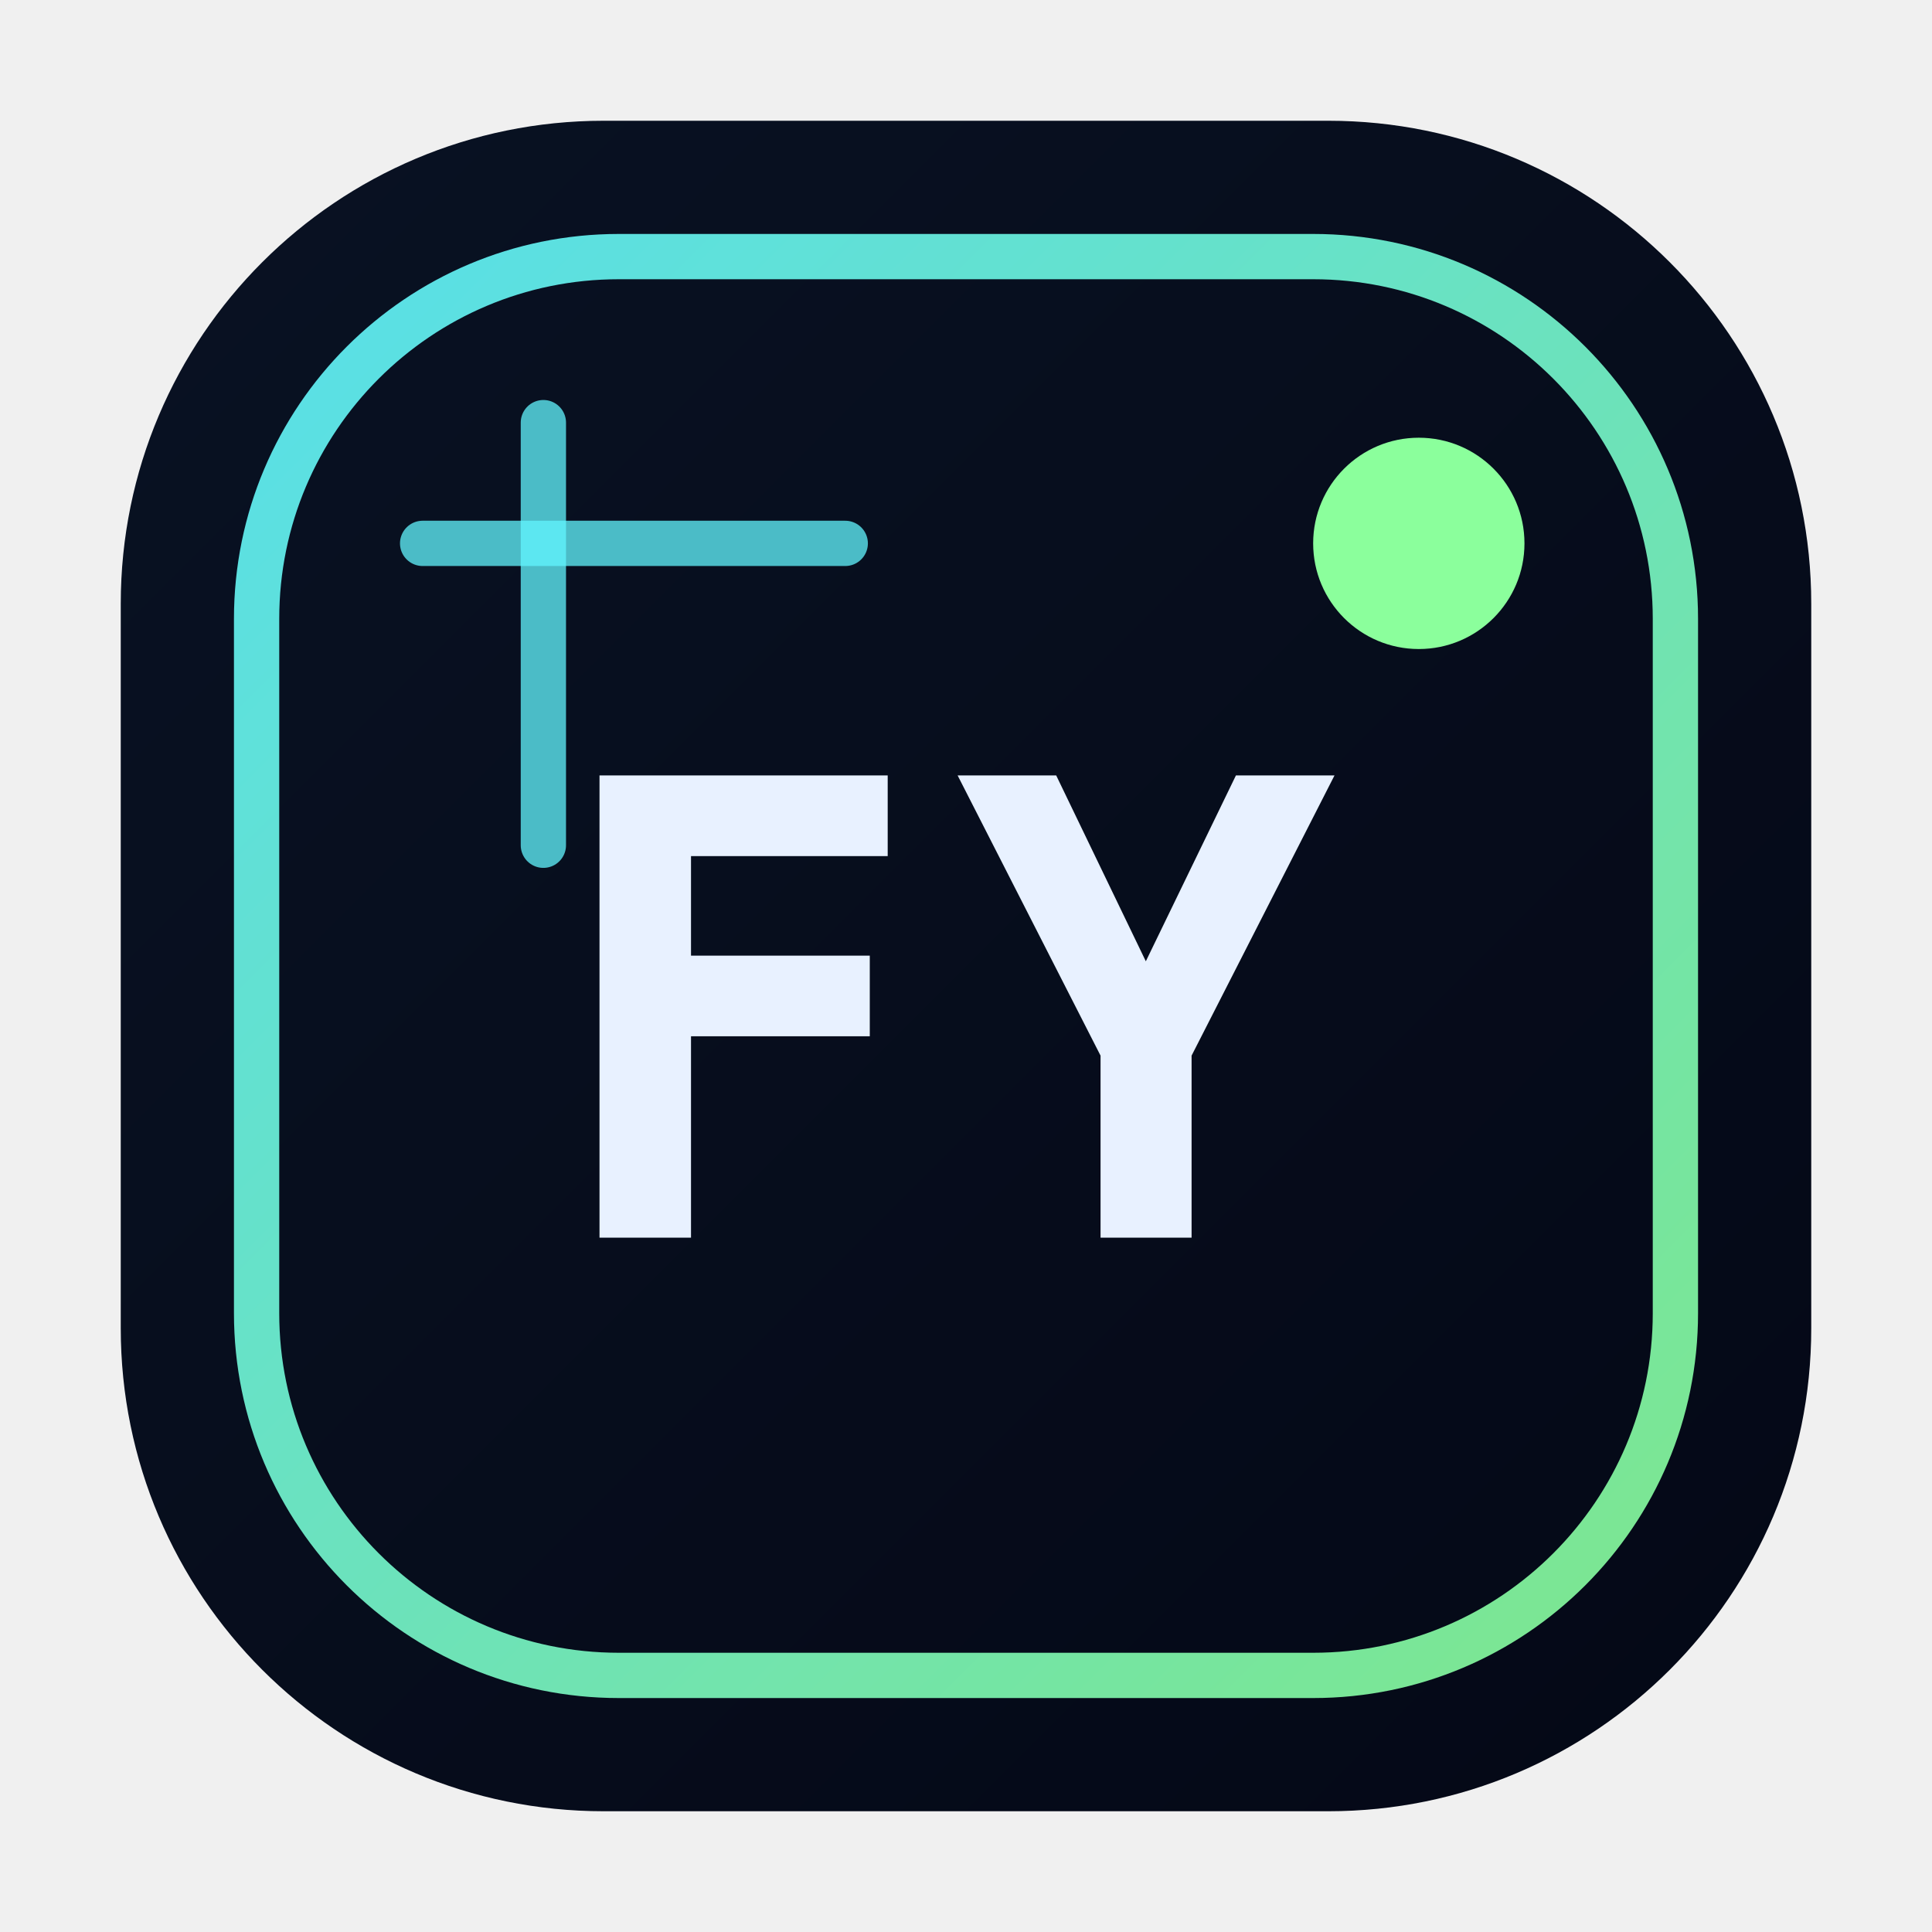
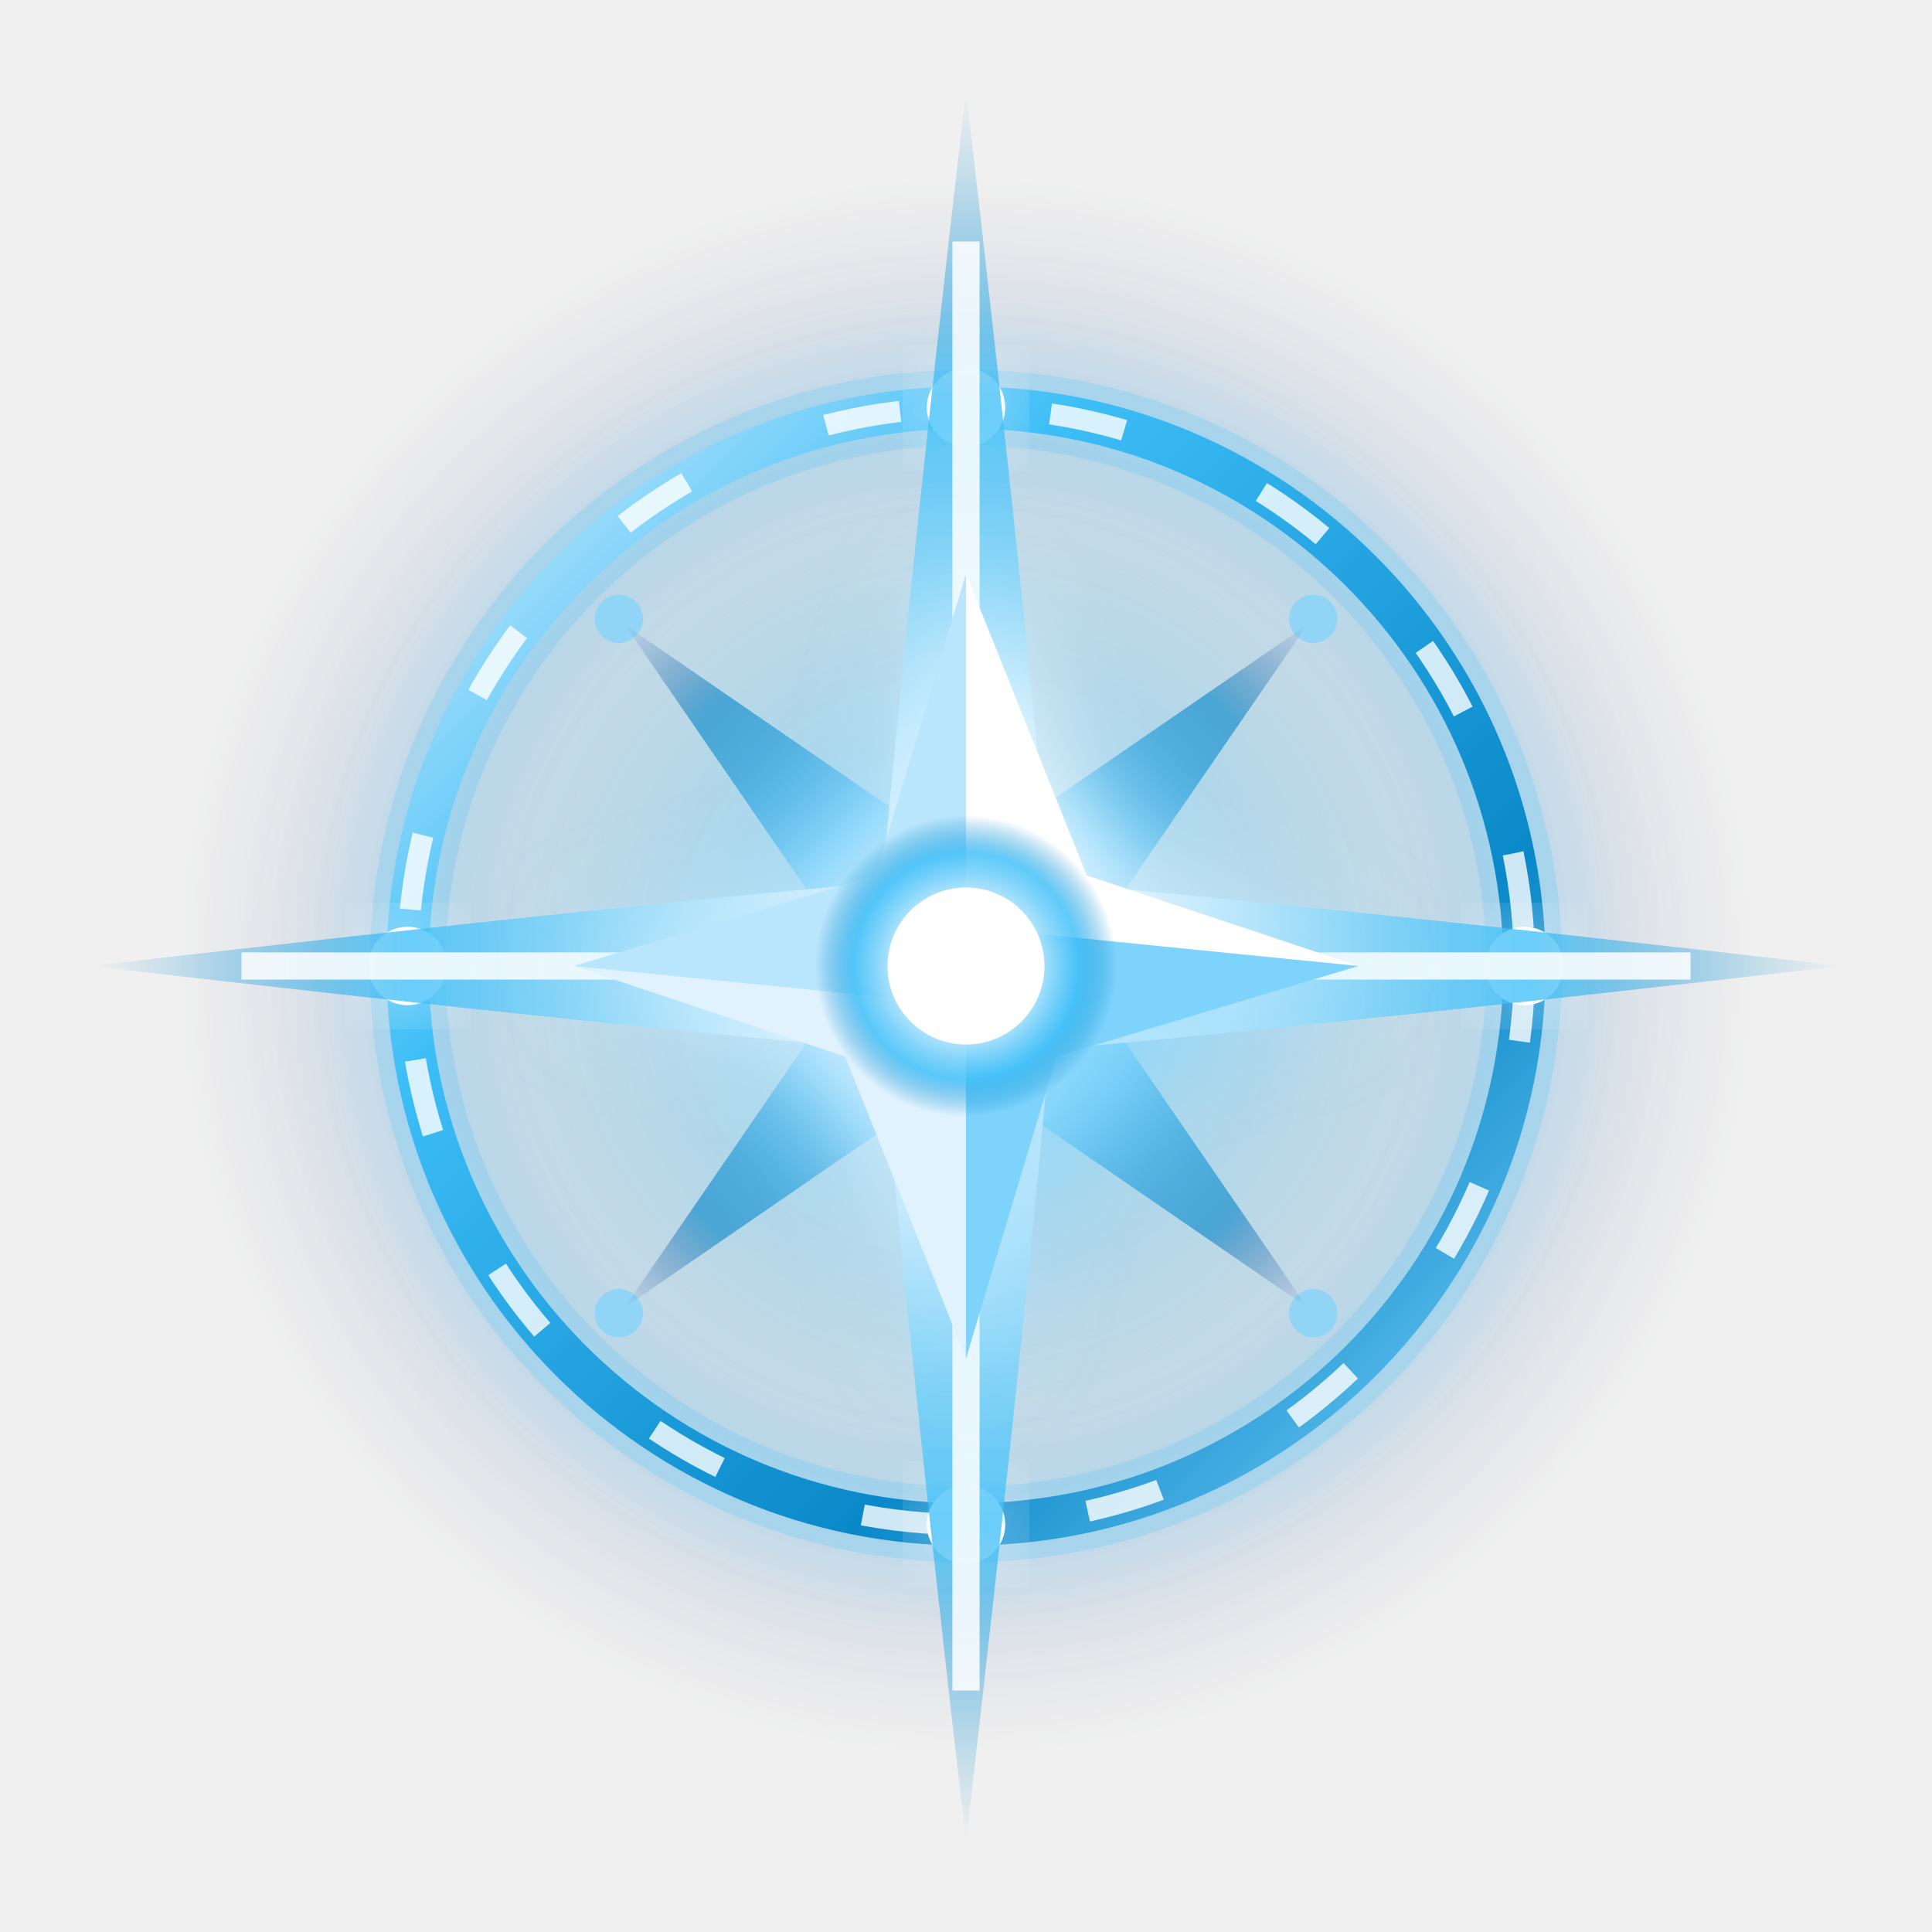
<svg xmlns="http://www.w3.org/2000/svg" viewBox="0 0 64 64">
  <defs>
-     <linearGradient id="bg" x1="0%" y1="0%" x2="100%" y2="100%">
-       <stop offset="0%" stop-color="#091223" />
-       <stop offset="100%" stop-color="#040816" />
+     <radialGradient id="nebulaGlow" cx="50%" cy="50%" r="50%">
+       <stop offset="0%" stop-color="#ffffff" stop-opacity="0.9" />
+       <stop offset="20%" stop-color="#38bdf8" stop-opacity="0.7" />
+       <stop offset="50%" stop-color="#0284c7" stop-opacity="0.35" />
+       <stop offset="85%" stop-color="#1e3a8a" stop-opacity="0.12" />
+       <stop offset="100%" stop-color="#1e3a8a" stop-opacity="0" />
+     </radialGradient>
+     <linearGradient id="crownGrad" x1="0%" y1="0%" x2="100%" y2="100%">
+       <stop offset="0%" stop-color="#e0f2fe" />
+       <stop offset="30%" stop-color="#38bdf8" />
+       <stop offset="70%" stop-color="#0284c7" />
+       <stop offset="100%" stop-color="#7dd3fc" />
    </linearGradient>
-     <linearGradient id="stroke" x1="0%" y1="0%" x2="100%" y2="100%">
-       <stop offset="0%" stop-color="#61f5ff" />
-       <stop offset="100%" stop-color="#8bff9c" />
+     <linearGradient id="vNeedle" x1="0%" y1="0%" x2="0%" y2="100%">
+       <stop offset="0%" stop-color="#0284c7" stop-opacity="0" />
+       <stop offset="18%" stop-color="#38bdf8" stop-opacity="0.75" />
+       <stop offset="46%" stop-color="#ffffff" />
+       <stop offset="54%" stop-color="#ffffff" />
+       <stop offset="82%" stop-color="#38bdf8" stop-opacity="0.75" />
+       <stop offset="100%" stop-color="#0284c7" stop-opacity="0" />
    </linearGradient>
+     <linearGradient id="hNeedle" x1="0%" y1="0%" x2="100%" y2="0%">
+       <stop offset="0%" stop-color="#0284c7" stop-opacity="0" />
+       <stop offset="18%" stop-color="#38bdf8" stop-opacity="0.75" />
+       <stop offset="46%" stop-color="#ffffff" />
+       <stop offset="54%" stop-color="#ffffff" />
+       <stop offset="82%" stop-color="#38bdf8" stop-opacity="0.75" />
+       <stop offset="100%" stop-color="#0284c7" stop-opacity="0" />
+     </linearGradient>
+     <radialGradient id="diagNeedle" cx="50%" cy="50%" r="50%">
+       <stop offset="0%" stop-color="#ffffff" />
+       <stop offset="35%" stop-color="#7dd3fc" stop-opacity="0.95" />
+       <stop offset="75%" stop-color="#0284c7" stop-opacity="0.6" />
+       <stop offset="100%" stop-color="#1e3a8a" stop-opacity="0" />
+     </radialGradient>
+     <radialGradient id="coreGlow" cx="50%" cy="50%" r="50%">
+       <stop offset="0%" stop-color="#ffffff" />
+       <stop offset="40%" stop-color="#e0f2fe" />
+       <stop offset="75%" stop-color="#38bdf8" stop-opacity="0.8" />
+       <stop offset="100%" stop-color="#0284c7" stop-opacity="0" />
+     </radialGradient>
+     <filter id="bloom" x="-30%" y="-30%" width="160%" height="160%">
+       <feGaussianBlur stdDeviation="1.8" result="blur" />
+       <feComposite in="SourceGraphic" in2="blur" operator="over" />
+     </filter>
  </defs>
-   <rect x="4" y="4" width="56" height="56" rx="16" fill="url(#bg)" />
-   <rect x="8.5" y="8.5" width="47" height="47" rx="12" fill="none" stroke="url(#stroke)" stroke-width="1.5" opacity="0.9" />
-   <path d="M14 18h14" stroke="#61f5ff" stroke-width="1.5" stroke-linecap="round" opacity="0.75" />
-   <path d="M18 14v14" stroke="#61f5ff" stroke-width="1.5" stroke-linecap="round" opacity="0.75" />
-   <circle cx="47" cy="18" r="3.5" fill="#8bff9c" />
-   <text x="18" y="41" fill="#e8f1ff" font-family="monospace" font-size="21" font-weight="700" letter-spacing="1">
-     FY
-   </text>
+   <circle cx="32" cy="32" r="26" fill="url(#nebulaGlow)" opacity="0.6" />
+   <circle cx="32" cy="32" r="18.5" fill="none" stroke="#38bdf8" stroke-width="2.5" opacity="0.3" filter="url(#bloom)" />
+   <circle cx="32" cy="32" r="18.5" fill="none" stroke="url(#crownGrad)" stroke-width="1.4" opacity="0.95" />
+   <circle cx="32" cy="32" r="18.5" fill="none" stroke="#ffffff" stroke-width="0.7" stroke-dasharray="2.5 5" opacity="0.8" />
+   <circle cx="32" cy="13.5" r="1.3" fill="#ffffff" filter="url(#bloom)" />
+   <circle cx="32" cy="50.5" r="1.3" fill="#ffffff" filter="url(#bloom)" />
+   <circle cx="13.5" cy="32" r="1.3" fill="#ffffff" filter="url(#bloom)" />
+   <circle cx="50.5" cy="32" r="1.3" fill="#ffffff" filter="url(#bloom)" />
+   <circle cx="20.5" cy="20.5" r="0.8" fill="#7dd3fc" opacity="0.7" />
+   <circle cx="43.5" cy="20.5" r="0.8" fill="#7dd3fc" opacity="0.7" />
+   <circle cx="20.5" cy="43.5" r="0.8" fill="#7dd3fc" opacity="0.7" />
+   <circle cx="43.5" cy="43.5" r="0.8" fill="#7dd3fc" opacity="0.7" />
+   <g transform="rotate(45 32 32)">
+     <path d="M32 16 L34.5 29.5 L48 32 L34.5 34.5 L32 48 L29.5 34.5 L16 32 L29.5 29.5 Z" fill="url(#diagNeedle)" />
+   </g>
+   <path d="M3 32 Q 22 29.8 32 29 Q 42 29.8 61 32 Q 42 34.2 32 35 Q 22 34.2 3 32 Z" fill="url(#hNeedle)" />
+   <path d="M32 3 Q 29.8 22 29 32 Q 29.8 42 32 61 Q 34.2 42 35 32 Q 34.2 22 32 3 Z" fill="url(#vNeedle)" />
+   <line x1="8" y1="32" x2="56" y2="32" stroke="#ffffff" stroke-width="0.9" opacity="0.85" />
+   <line x1="32" y1="8" x2="32" y2="56" stroke="#ffffff" stroke-width="0.9" opacity="0.85" />
+   <g filter="url(#bloom)">
+     <path d="M32 19 L36 29 L45 32 L34.5 33.2 L32 32 Z" fill="#ffffff" />
+     <path d="M32 45 L28 35 L19 32 L29.5 30.8 L32 32 Z" fill="#e0f2fe" />
+     <path d="M32 19 L29 29 L19 32 L31 33.2 L32 32 Z" fill="#bae6fd" />
+     <path d="M32 45 L35 35 L45 32 L33 30.8 L32 32 Z" fill="#7dd3fc" />
+   </g>
+   <circle cx="32" cy="32" r="5" fill="url(#coreGlow)" />
+   <circle cx="32" cy="32" r="2.6" fill="#ffffff" />
</svg>
